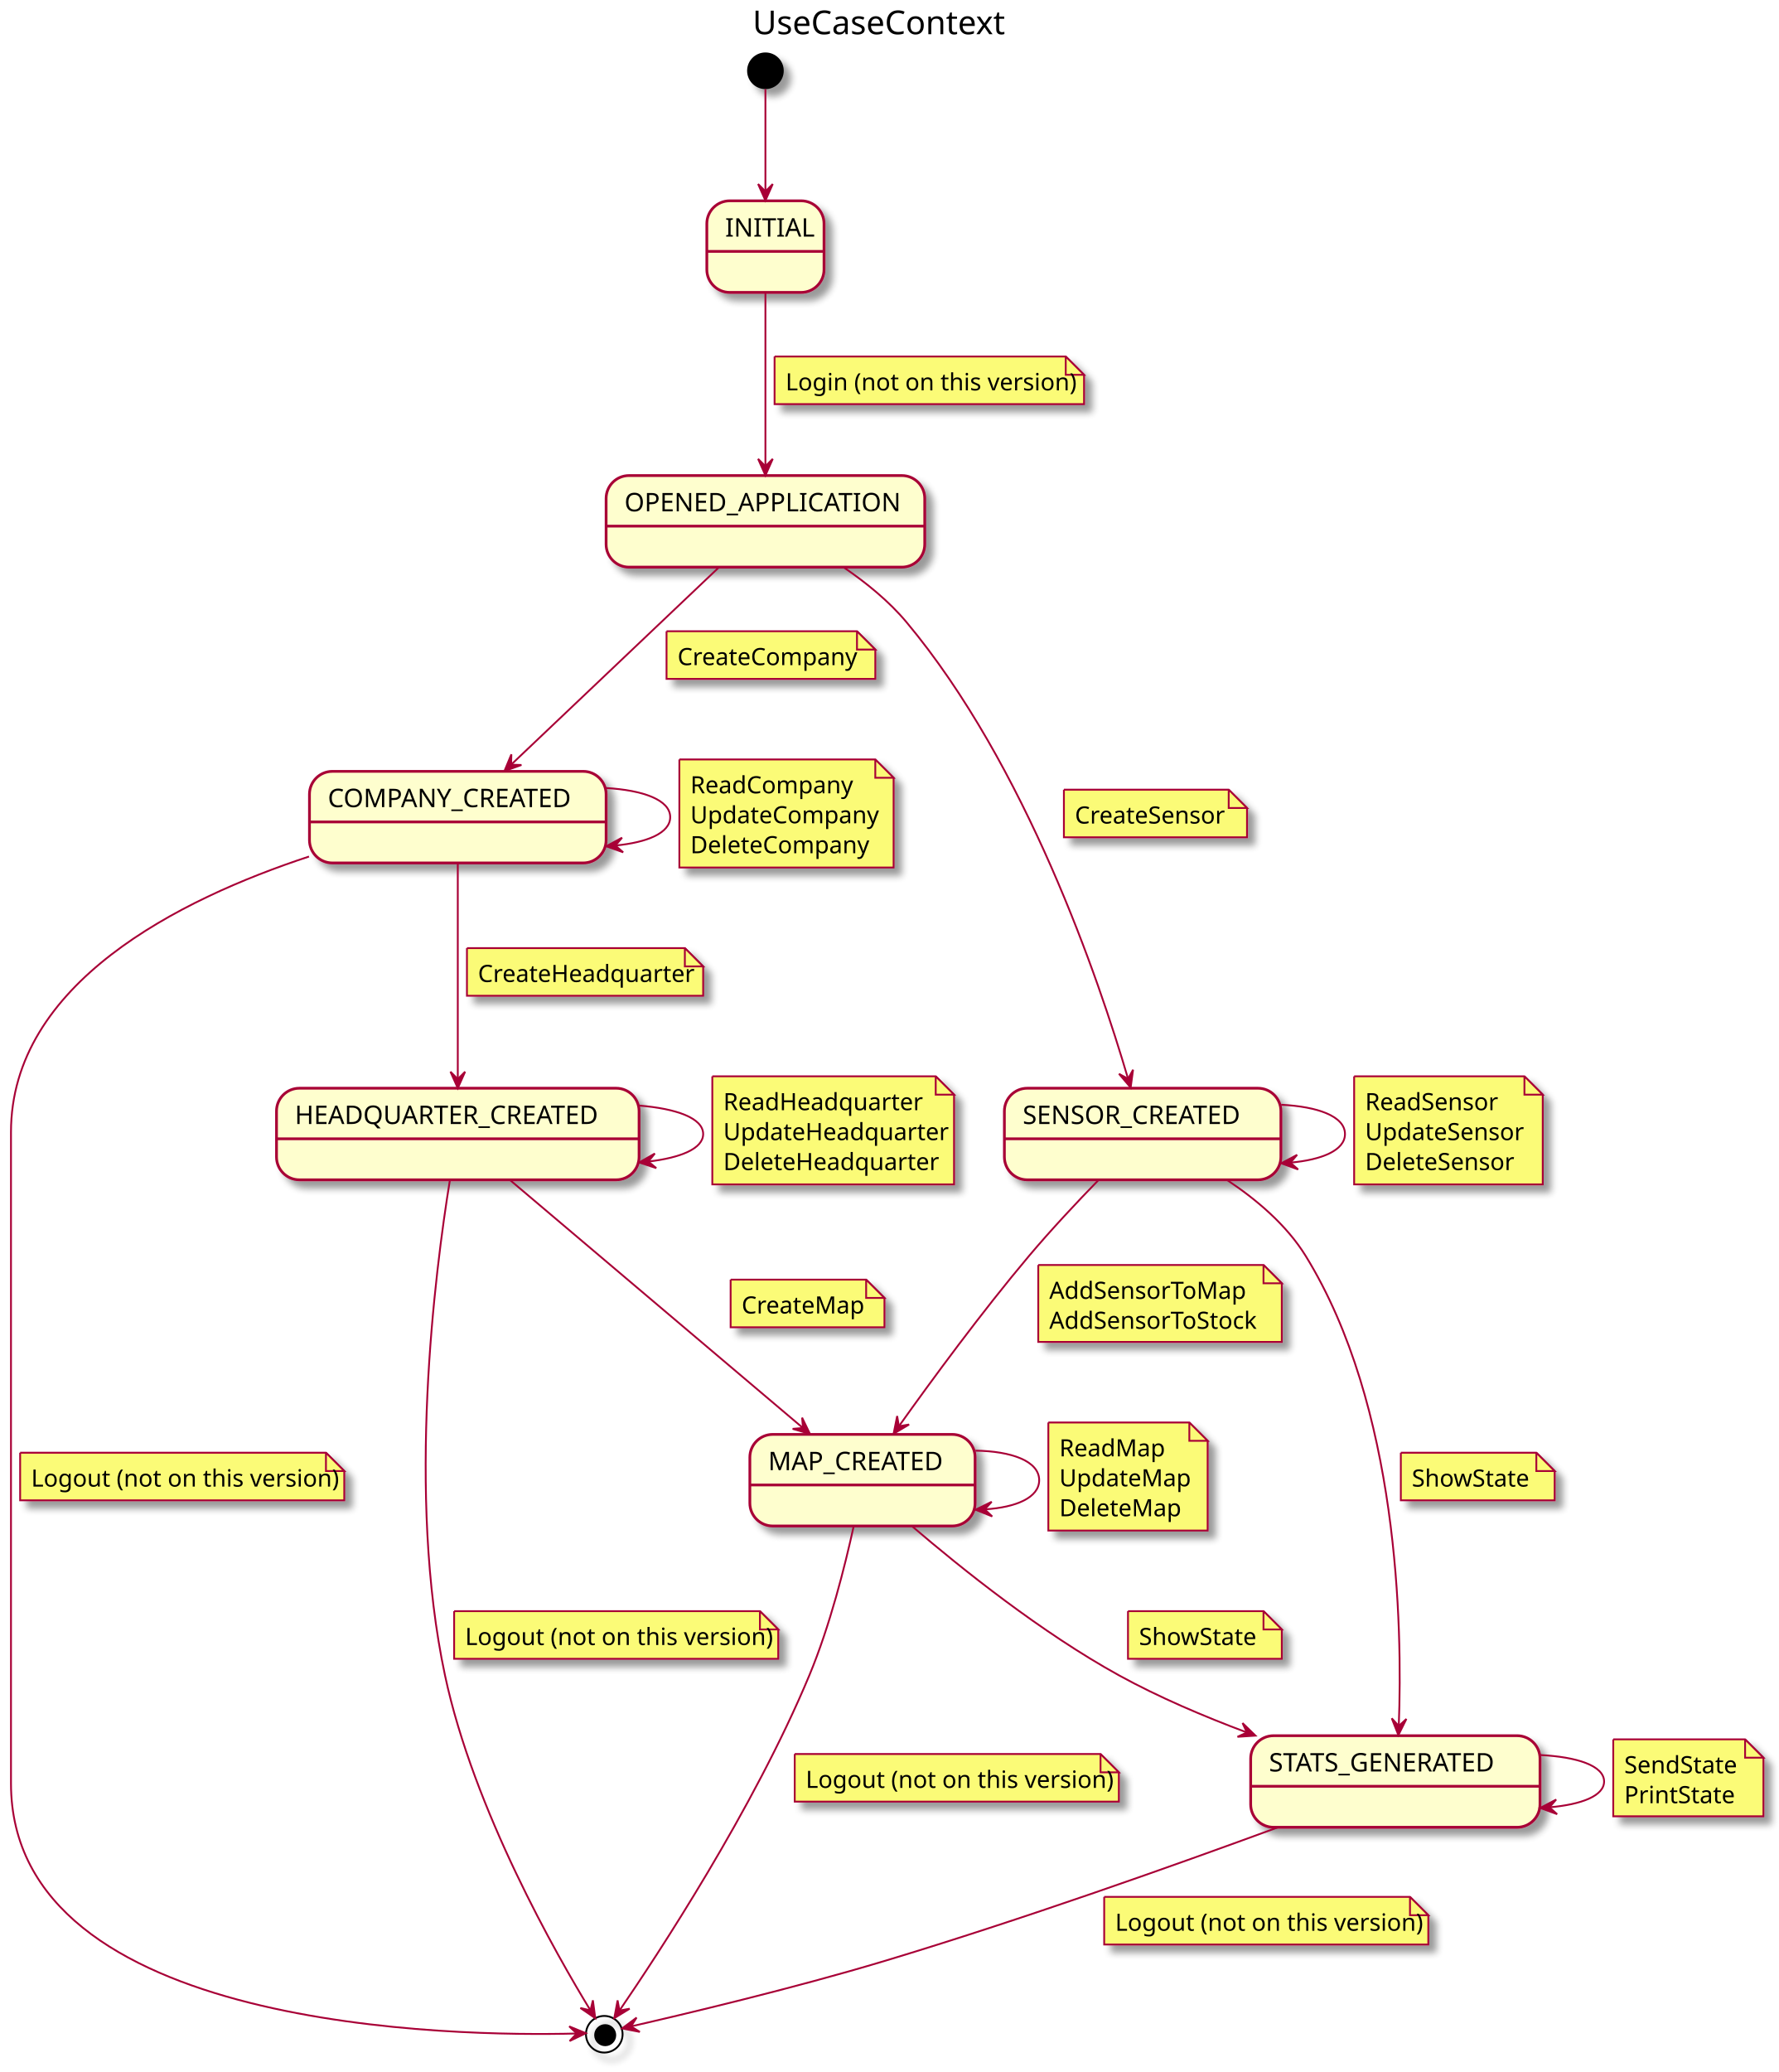
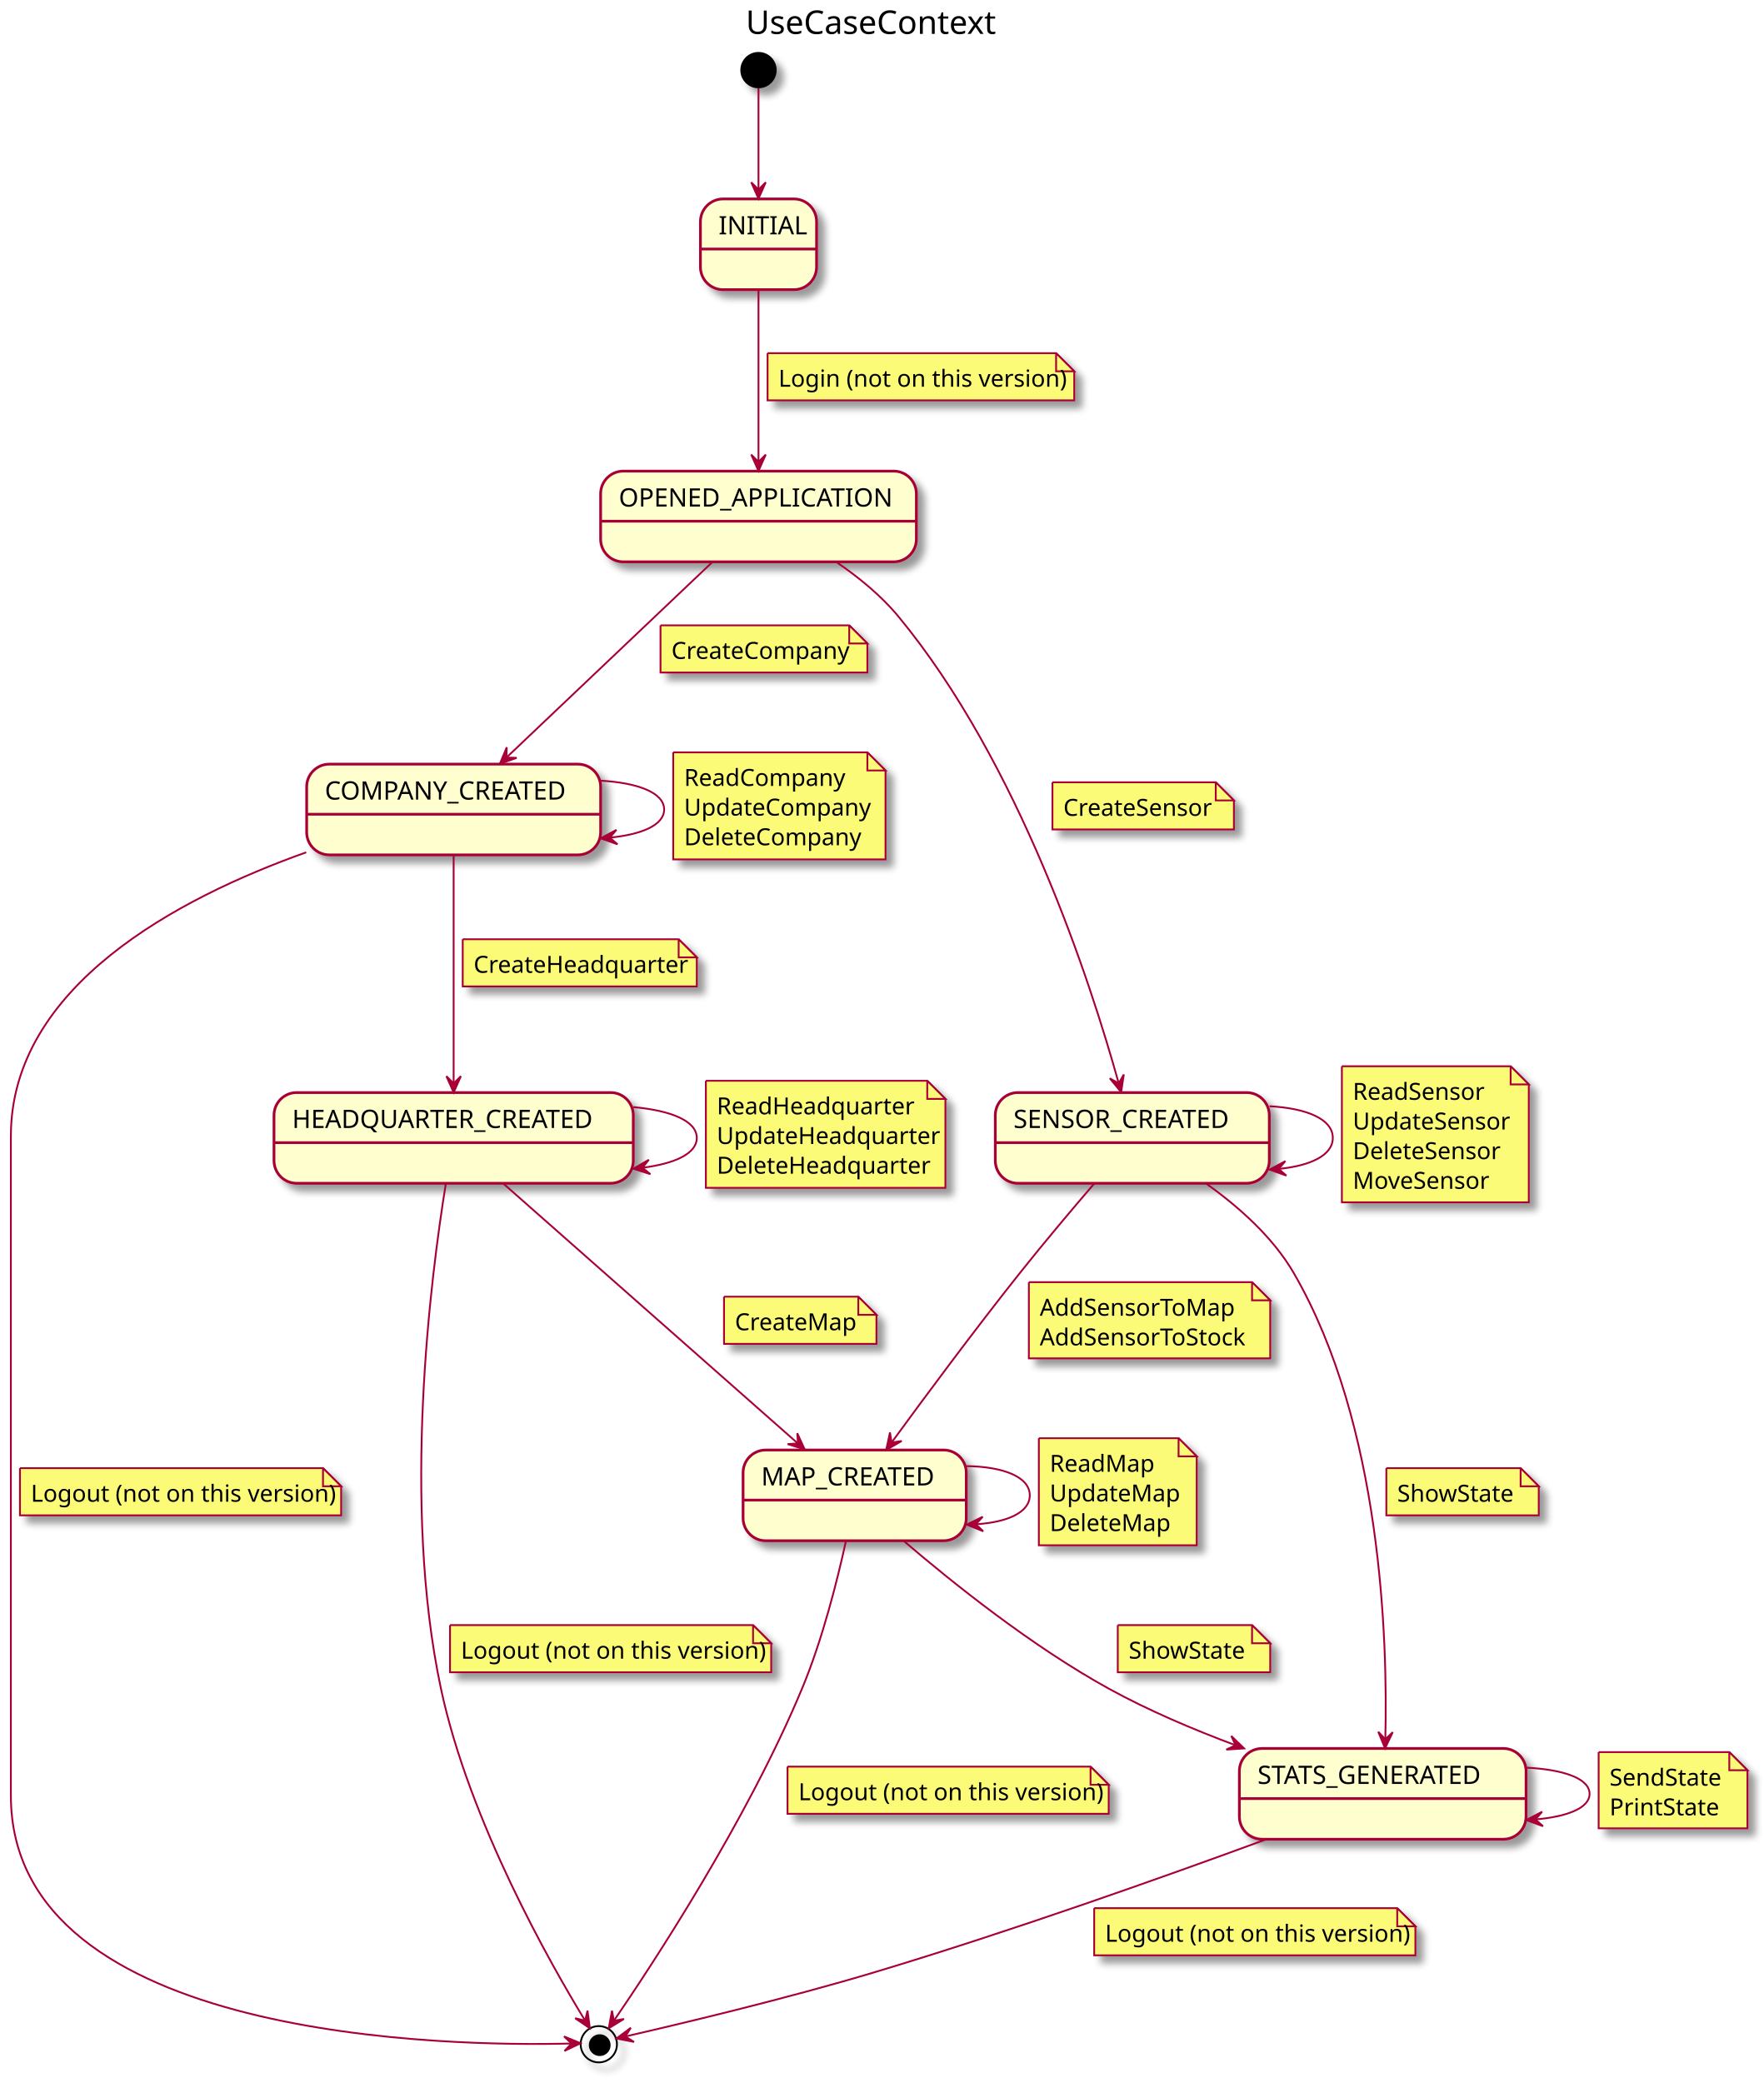
- <svg xmlns="http://www.w3.org/2000/svg" contentScriptType="application/ecmascript" contentStyleType="text/css" height="905.6px" preserveAspectRatio="none" style="width:777px;height:905px;background:#FFFFFF;" version="1.1" viewBox="0 0 777 905" width="777.6px" zoomAndPan="magnify">
+ <svg xmlns="http://www.w3.org/2000/svg" contentScriptType="application/ecmascript" contentStyleType="text/css" height="1148px" preserveAspectRatio="none" style="width:972px;height:1148px;background:#FFFFFF;" version="1.1" viewBox="0 0 972 1148" width="972px" zoomAndPan="magnify">
  <defs>
-     <filter height="300%" id="fda0sa9c5yzjx" width="300%" x="-1" y="-1">
-       <feGaussianBlur result="blurOut" stdDeviation="1.6" />
+     <filter height="300%" id="fau4fu1mz0yy3" width="300%" x="-1" y="-1">
+       <feGaussianBlur result="blurOut" stdDeviation="2.0" />
      <feColorMatrix in="blurOut" result="blurOut2" type="matrix" values="0 0 0 0 0 0 0 0 0 0 0 0 0 0 0 0 0 0 .4 0" />
-       <feOffset dx="3.2" dy="3.2" in="blurOut2" result="blurOut3" />
+       <feOffset dx="4.0" dy="4.0" in="blurOut2" result="blurOut3" />
      <feBlend in="SourceGraphic" in2="blurOut3" mode="normal" />
    </filter>
  </defs>
  <g>
-     <text fill="#000000" font-family="sans-serif" font-size="14.4" lengthAdjust="spacing" textLength="108" x="328.8" y="14.948">UseCaseContext</text>
+     <text fill="#000000" font-family="sans-serif" font-size="18" lengthAdjust="spacing" textLength="135" x="411" y="18.686">UseCaseContext</text>
    <g id="INITIAL">
-       <rect fill="#FEFECE" filter="url(#fda0sa9c5yzjx)" height="40" rx="10" ry="10" style="stroke:#A80036;stroke-width:1.2;" width="51.2" x="308.8" y="87.713" />
-       <line style="stroke:#A80036;stroke-width:1.2;" x1="308.8" x2="360" y1="109.8" y2="109.8" />
-       <text fill="#000000" font-family="sans-serif" font-size="11.2" lengthAdjust="spacing" textLength="35.2" x="316.8" y="103.339">INITIAL</text>
+       <rect fill="#FEFECE" filter="url(#fau4fu1mz0yy3)" height="50" rx="12.5" ry="12.5" style="stroke:#A80036;stroke-width:1.5;" width="64" x="386" y="109.641" />
+       <line style="stroke:#A80036;stroke-width:1.5;" x1="386" x2="450" y1="137.25" y2="137.25" />
+       <text fill="#000000" font-family="sans-serif" font-size="14" lengthAdjust="spacing" textLength="44" x="396" y="129.174">INITIAL</text>
    </g>
    <g id="OPENED_APPLICATION">
-       <rect fill="#FEFECE" filter="url(#fda0sa9c5yzjx)" height="40" rx="10" ry="10" style="stroke:#A80036;stroke-width:1.2;" width="139.2" x="264.8" y="207.713" />
-       <line style="stroke:#A80036;stroke-width:1.2;" x1="264.8" x2="404" y1="229.8" y2="229.8" />
-       <text fill="#000000" font-family="sans-serif" font-size="11.2" lengthAdjust="spacing" textLength="123.2" x="272.8" y="223.339">OPENED_APPLICATION</text>
+       <rect fill="#FEFECE" filter="url(#fau4fu1mz0yy3)" height="50" rx="12.5" ry="12.5" style="stroke:#A80036;stroke-width:1.5;" width="174" x="331" y="259.641" />
+       <line style="stroke:#A80036;stroke-width:1.5;" x1="331" x2="505" y1="287.25" y2="287.25" />
+       <text fill="#000000" font-family="sans-serif" font-size="14" lengthAdjust="spacing" textLength="154" x="341" y="279.174">OPENED_APPLICATION</text>
    </g>
    <g id="COMPANY_CREATED">
-       <rect fill="#FEFECE" filter="url(#fda0sa9c5yzjx)" height="40" rx="10" ry="10" style="stroke:#A80036;stroke-width:1.2;" width="129.6" x="135.2" y="336.913" />
-       <line style="stroke:#A80036;stroke-width:1.2;" x1="135.2" x2="264.8" y1="359" y2="359" />
-       <text fill="#000000" font-family="sans-serif" font-size="11.2" lengthAdjust="spacing" textLength="113.6" x="143.2" y="352.539">COMPANY_CREATED</text>
+       <rect fill="#FEFECE" filter="url(#fau4fu1mz0yy3)" height="50" rx="12.5" ry="12.5" style="stroke:#A80036;stroke-width:1.5;" width="162" x="169" y="421.141" />
+       <line style="stroke:#A80036;stroke-width:1.5;" x1="169" x2="331" y1="448.75" y2="448.75" />
+       <text fill="#000000" font-family="sans-serif" font-size="14" lengthAdjust="spacing" textLength="142" x="179" y="440.674">COMPANY_CREATED</text>
    </g>
    <g id="HEADQUARTER_CREATED">
-       <rect fill="#FEFECE" filter="url(#fda0sa9c5yzjx)" height="40" rx="10" ry="10" style="stroke:#A80036;stroke-width:1.2;" width="158.4" x="120.8" y="475.312" />
-       <line style="stroke:#A80036;stroke-width:1.2;" x1="120.8" x2="279.2" y1="497.4" y2="497.4" />
-       <text fill="#000000" font-family="sans-serif" font-size="11.2" lengthAdjust="spacing" textLength="142.4" x="128.8" y="490.939">HEADQUARTER_CREATED</text>
+       <rect fill="#FEFECE" filter="url(#fau4fu1mz0yy3)" height="50" rx="12.5" ry="12.5" style="stroke:#A80036;stroke-width:1.5;" width="198" x="151" y="602.141" />
+       <line style="stroke:#A80036;stroke-width:1.5;" x1="151" x2="349" y1="629.75" y2="629.75" />
+       <text fill="#000000" font-family="sans-serif" font-size="14" lengthAdjust="spacing" textLength="178" x="161" y="621.674">HEADQUARTER_CREATED</text>
    </g>
    <g id="MAP_CREATED">
-       <rect fill="#FEFECE" filter="url(#fda0sa9c5yzjx)" height="40" rx="10" ry="10" style="stroke:#A80036;stroke-width:1.2;" width="98.4" x="327.6" y="626.513" />
-       <line style="stroke:#A80036;stroke-width:1.2;" x1="327.6" x2="426" y1="648.6" y2="648.6" />
-       <text fill="#000000" font-family="sans-serif" font-size="11.2" lengthAdjust="spacing" textLength="82.4" x="335.6" y="642.139">MAP_CREATED</text>
+       <rect fill="#FEFECE" filter="url(#fau4fu1mz0yy3)" height="50" rx="12.5" ry="12.5" style="stroke:#A80036;stroke-width:1.5;" width="123" x="409.5" y="799.141" />
+       <line style="stroke:#A80036;stroke-width:1.5;" x1="409.5" x2="532.5" y1="826.75" y2="826.75" />
+       <text fill="#000000" font-family="sans-serif" font-size="14" lengthAdjust="spacing" textLength="103" x="419.5" y="818.674">MAP_CREATED</text>
    </g>
    <g id="SENSOR_CREATED">
-       <rect fill="#FEFECE" filter="url(#fda0sa9c5yzjx)" height="40" rx="10" ry="10" style="stroke:#A80036;stroke-width:1.2;" width="120.8" x="438.8" y="475.312" />
-       <line style="stroke:#A80036;stroke-width:1.2;" x1="438.8" x2="559.6" y1="497.4" y2="497.4" />
-       <text fill="#000000" font-family="sans-serif" font-size="11.2" lengthAdjust="spacing" textLength="104.8" x="446.8" y="490.939">SENSOR_CREATED</text>
+       <rect fill="#FEFECE" filter="url(#fau4fu1mz0yy3)" height="50" rx="12.5" ry="12.5" style="stroke:#A80036;stroke-width:1.5;" width="151" x="548.5" y="602.141" />
+       <line style="stroke:#A80036;stroke-width:1.5;" x1="548.5" x2="699.5" y1="629.75" y2="629.75" />
+       <text fill="#000000" font-family="sans-serif" font-size="14" lengthAdjust="spacing" textLength="131" x="558.5" y="621.674">SENSOR_CREATED</text>
    </g>
    <g id="STATS_GENERATED">
-       <rect fill="#FEFECE" filter="url(#fda0sa9c5yzjx)" height="40" rx="10" ry="10" style="stroke:#A80036;stroke-width:1.2;" width="126.4" x="546.4" y="758.112" />
-       <line style="stroke:#A80036;stroke-width:1.2;" x1="546.4" x2="672.8" y1="780.2" y2="780.2" />
-       <text fill="#000000" font-family="sans-serif" font-size="11.2" lengthAdjust="spacing" textLength="110.4" x="554.4" y="773.739">STATS_GENERATED</text>
+       <rect fill="#FEFECE" filter="url(#fau4fu1mz0yy3)" height="50" rx="12.5" ry="12.5" style="stroke:#A80036;stroke-width:1.5;" width="158" x="683" y="963.641" />
+       <line style="stroke:#A80036;stroke-width:1.5;" x1="683" x2="841" y1="991.25" y2="991.25" />
+       <text fill="#000000" font-family="sans-serif" font-size="14" lengthAdjust="spacing" textLength="138" x="693" y="983.174">STATS_GENERATED</text>
    </g>
-     <ellipse cx="334.4" cy="30.913" fill="#000000" filter="url(#fda0sa9c5yzjx)" rx="8" ry="8" style="stroke:none;stroke-width:0.8;" />
-     <ellipse cx="264" cy="888.513" filter="url(#fda0sa9c5yzjx)" rx="8" ry="8" style="stroke:#000000;stroke-width:0.8;fill:none;" />
-     <ellipse cx="264.4" cy="888.913" fill="#000000" rx="4.8" ry="4.8" style="stroke:none;stroke-width:0.8;" />
-     <path d="M334.4,38.92 C334.4,49.072 334.4,68.04 334.4,83.368 " fill="none" id="*start-to-INITIAL" style="stroke:#A80036;stroke-width:0.8;" />
-     <polygon fill="#A80036" points="334.4,87.585,337.6,80.385,334.4,83.585,331.2,80.385,334.4,87.585" style="stroke:#A80036;stroke-width:0.8;" />
-     <path d="M334.4,127.8 C334.4,148.529 334.4,181.472 334.4,203.625 " fill="none" id="INITIAL-to-OPENED_APPLICATION" style="stroke:#A80036;stroke-width:0.8;" />
-     <polygon fill="#A80036" points="334.4,207.632,337.6,200.433,334.4,203.632,331.2,200.433,334.4,207.632" style="stroke:#A80036;stroke-width:0.8;" />
-     <path d="M338.4,155.713 L338.4,176.512 L473.6,176.512 L473.6,163.713 L465.6,155.713 L338.4,155.713 " fill="#FBFB77" filter="url(#fda0sa9c5yzjx)" style="stroke:#A80036;stroke-width:0.8;" />
-     <path d="M465.6,155.713 L465.6,163.713 L473.6,163.713 L465.6,155.713 " fill="#FBFB77" style="stroke:#A80036;stroke-width:0.8;" />
-     <text fill="#000000" font-family="sans-serif" font-size="10.4" lengthAdjust="spacing" textLength="118.4" x="343.2" y="170.509">Login (not on this version)</text>
-     <path d="M313.984,247.888 C289.64,271.009 249.032,309.56 223.432,333.865 " fill="none" id="OPENED_APPLICATION-to-COMPANY_CREATED" style="stroke:#A80036;stroke-width:0.8;" />
-     <polygon fill="#A80036" points="220.384,336.76,227.81,334.126,223.286,334.007,223.405,329.483,220.384,336.76" style="stroke:#A80036;stroke-width:0.8;" />
-     <path d="M291.2,275.712 L291.2,296.512 L382.4,296.512 L382.4,283.712 L374.4,275.712 L291.2,275.712 " fill="#FBFB77" filter="url(#fda0sa9c5yzjx)" style="stroke:#A80036;stroke-width:0.8;" />
-     <path d="M374.4,275.712 L374.4,283.712 L382.4,283.712 L374.4,275.712 " fill="#FBFB77" style="stroke:#A80036;stroke-width:0.8;" />
-     <text fill="#000000" font-family="sans-serif" font-size="10.4" lengthAdjust="spacing" textLength="74.4" x="296" y="290.509">CreateCompany</text>
-     <path d="M264.832,344.2 C280.856,345.12 292.8,349.353 292.8,356.913 C292.8,363.825 282.816,367.952 268.864,369.312 " fill="none" id="COMPANY_CREATED-to-COMPANY_CREATED" style="stroke:#A80036;stroke-width:0.8;" />
-     <polygon fill="#A80036" points="264.832,369.625,272.257,372.26,268.82,369.316,271.764,365.879,264.832,369.625" style="stroke:#A80036;stroke-width:0.8;" />
-     <path d="M296.8,331.712 L296.8,378.913 L390.4,378.913 L390.4,339.712 L382.4,331.712 L296.8,331.712 " fill="#FBFB77" filter="url(#fda0sa9c5yzjx)" style="stroke:#A80036;stroke-width:0.8;" />
-     <path d="M382.4,331.712 L382.4,339.712 L390.4,339.712 L382.4,331.712 " fill="#FBFB77" style="stroke:#A80036;stroke-width:0.8;" />
-     <text fill="#000000" font-family="sans-serif" font-size="10.4" lengthAdjust="spacing" textLength="68" x="301.6" y="346.509">ReadCompany</text>
-     <text fill="#000000" font-family="sans-serif" font-size="10.4" lengthAdjust="spacing" textLength="76.8" x="301.6" y="359.59">UpdateCompany</text>
-     <text fill="#000000" font-family="sans-serif" font-size="10.4" lengthAdjust="spacing" textLength="73.6" x="301.6" y="372.671">DeleteCompany</text>
-     <path d="M200,377.024 C200,401.769 200,444.64 200,471.185 " fill="none" id="COMPANY_CREATED-to-HEADQUARTER_CREATED" style="stroke:#A80036;stroke-width:0.8;" />
-     <polygon fill="#A80036" points="200,475.305,203.2,468.104,200,471.305,196.8,468.104,200,475.305" style="stroke:#A80036;stroke-width:0.8;" />
-     <path d="M204,414.113 L204,434.913 L307.2,434.913 L307.2,422.113 L299.2,414.113 L204,414.113 " fill="#FBFB77" filter="url(#fda0sa9c5yzjx)" style="stroke:#A80036;stroke-width:0.8;" />
-     <path d="M299.2,414.113 L299.2,422.113 L307.2,422.113 L299.2,414.113 " fill="#FBFB77" style="stroke:#A80036;stroke-width:0.8;" />
-     <text fill="#000000" font-family="sans-serif" font-size="10.4" lengthAdjust="spacing" textLength="86.4" x="208.8" y="428.909">CreateHeadquarter</text>
-     <path d="M279.24,482.889 C295.52,484.216 307.2,488.361 307.2,495.312 C307.2,501.673 297.44,505.673 283.328,507.337 " fill="none" id="HEADQUARTER_CREATED-to-HEADQUARTER_CREATED" style="stroke:#A80036;stroke-width:0.8;" />
-     <polygon fill="#A80036" points="279.24,507.736,286.724,510.2,283.22,507.336,286.084,503.832,279.24,507.736" style="stroke:#A80036;stroke-width:0.8;" />
-     <path d="M311.2,470.113 L311.2,517.312 L416.8,517.312 L416.8,478.113 L408.8,470.113 L311.2,470.113 " fill="#FBFB77" filter="url(#fda0sa9c5yzjx)" style="stroke:#A80036;stroke-width:0.8;" />
-     <path d="M408.8,470.113 L408.8,478.113 L416.8,478.113 L408.8,470.113 " fill="#FBFB77" style="stroke:#A80036;stroke-width:0.8;" />
-     <text fill="#000000" font-family="sans-serif" font-size="10.4" lengthAdjust="spacing" textLength="80" x="316" y="484.909">ReadHeadquarter</text>
-     <text fill="#000000" font-family="sans-serif" font-size="10.4" lengthAdjust="spacing" textLength="88.8" x="316" y="497.99">UpdateHeadquarter</text>
-     <text fill="#000000" font-family="sans-serif" font-size="10.4" lengthAdjust="spacing" textLength="85.6" x="316" y="511.071">DeleteHeadquarter</text>
-     <path d="M222.752,515.361 C255.616,543.168 316.208,594.441 350.8,623.712 " fill="none" id="HEADQUARTER_CREATED-to-MAP_CREATED" style="stroke:#A80036;stroke-width:0.8;" />
-     <polygon fill="#A80036" points="353.856,626.297,350.428,619.202,350.803,623.712,346.293,624.087,353.856,626.297" style="stroke:#A80036;stroke-width:0.8;" />
-     <path d="M319.2,558.913 L319.2,579.712 L386.4,579.712 L386.4,566.913 L378.4,558.913 L319.2,558.913 " fill="#FBFB77" filter="url(#fda0sa9c5yzjx)" style="stroke:#A80036;stroke-width:0.8;" />
-     <path d="M378.4,558.913 L378.4,566.913 L386.4,566.913 L378.4,558.913 " fill="#FBFB77" style="stroke:#A80036;stroke-width:0.8;" />
-     <text fill="#000000" font-family="sans-serif" font-size="10.4" lengthAdjust="spacing" textLength="50.4" x="324" y="573.709">CreateMap</text>
-     <path d="M426.176,633.616 C441.728,633.817 454,638.112 454,646.513 C454,654.12 443.92,658.369 430.456,659.24 " fill="none" id="MAP_CREATED-to-MAP_CREATED" style="stroke:#A80036;stroke-width:0.8;" />
-     <polygon fill="#A80036" points="426.176,659.409,433.49,662.338,430.173,659.26,433.252,655.943,426.176,659.409" style="stroke:#A80036;stroke-width:0.8;" />
-     <path d="M458,621.312 L458,668.513 L527.6,668.513 L527.6,629.312 L519.6,621.312 L458,621.312 " fill="#FBFB77" filter="url(#fda0sa9c5yzjx)" style="stroke:#A80036;stroke-width:0.8;" />
-     <path d="M519.6,621.312 L519.6,629.312 L527.6,629.312 L519.6,621.312 " fill="#FBFB77" style="stroke:#A80036;stroke-width:0.8;" />
-     <text fill="#000000" font-family="sans-serif" font-size="10.4" lengthAdjust="spacing" textLength="44" x="462.8" y="636.109">ReadMap</text>
-     <text fill="#000000" font-family="sans-serif" font-size="10.4" lengthAdjust="spacing" textLength="52.8" x="462.8" y="649.19">UpdateMap</text>
-     <text fill="#000000" font-family="sans-serif" font-size="10.4" lengthAdjust="spacing" textLength="49.6" x="462.8" y="662.271">DeleteMap</text>
-     <path d="M398.456,666.616 C420.12,685.177 455,713.096 488.8,731.712 C506.216,741.304 526.064,749.721 544.568,756.633 " fill="none" id="MAP_CREATED-to-STATS_GENERATED" style="stroke:#A80036;stroke-width:0.8;" />
-     <polygon fill="#A80036" points="548.496,758.081,542.843,752.592,544.742,756.7,540.634,758.599,548.496,758.081" style="stroke:#A80036;stroke-width:0.8;" />
-     <path d="M492.8,703.712 L492.8,724.513 L560,724.513 L560,711.712 L552,703.712 L492.8,703.712 " fill="#FBFB77" filter="url(#fda0sa9c5yzjx)" style="stroke:#A80036;stroke-width:0.8;" />
-     <path d="M552,703.712 L552,711.712 L560,711.712 L552,703.712 " fill="#FBFB77" style="stroke:#A80036;stroke-width:0.8;" />
-     <text fill="#000000" font-family="sans-serif" font-size="10.4" lengthAdjust="spacing" textLength="50.4" x="497.6" y="718.509">ShowState</text>
-     <path d="M368.68,247.857 C378.384,254.496 388.376,262.592 396,271.712 C448.32,334.281 480.08,427.776 492.784,471.017 " fill="none" id="OPENED_APPLICATION-to-SENSOR_CREATED" style="stroke:#A80036;stroke-width:0.8;" />
-     <polygon fill="#A80036" points="493.96,475.041,495.016,467.233,492.84,471.2,488.872,469.024,493.96,475.041" style="stroke:#A80036;stroke-width:0.8;" />
-     <path d="M464.8,344.913 L464.8,365.712 L544.8,365.712 L544.8,352.913 L536.8,344.913 L464.8,344.913 " fill="#FBFB77" filter="url(#fda0sa9c5yzjx)" style="stroke:#A80036;stroke-width:0.8;" />
-     <path d="M536.8,344.913 L536.8,352.913 L544.8,352.913 L536.8,344.913 " fill="#FBFB77" style="stroke:#A80036;stroke-width:0.8;" />
-     <text fill="#000000" font-family="sans-serif" font-size="10.4" lengthAdjust="spacing" textLength="63.2" x="469.6" y="359.709">CreateSensor</text>
-     <path d="M559.728,482.536 C575.6,483.296 587.6,487.553 587.6,495.312 C587.6,502.409 577.576,506.577 563.728,507.817 " fill="none" id="SENSOR_CREATED-to-SENSOR_CREATED" style="stroke:#A80036;stroke-width:0.8;" />
-     <polygon fill="#A80036" points="559.728,508.089,567.13,510.788,563.719,507.815,566.692,504.403,559.728,508.089" style="stroke:#A80036;stroke-width:0.8;" />
-     <path d="M591.6,470.113 L591.6,517.312 L674,517.312 L674,478.113 L666,470.113 L591.6,470.113 " fill="#FBFB77" filter="url(#fda0sa9c5yzjx)" style="stroke:#A80036;stroke-width:0.8;" />
-     <path d="M666,470.113 L666,478.113 L674,478.113 L666,470.113 " fill="#FBFB77" style="stroke:#A80036;stroke-width:0.8;" />
-     <text fill="#000000" font-family="sans-serif" font-size="10.4" lengthAdjust="spacing" textLength="56.8" x="596.4" y="484.909">ReadSensor</text>
-     <text fill="#000000" font-family="sans-serif" font-size="10.4" lengthAdjust="spacing" textLength="65.6" x="596.4" y="497.99">UpdateSensor</text>
-     <text fill="#000000" font-family="sans-serif" font-size="10.4" lengthAdjust="spacing" textLength="62.4" x="596.4" y="511.071">DeleteSensor</text>
-     <path d="M135,374.113 C78.216,392.808 4.8,429.545 4.8,494.512 C4.8,494.512 4.8,494.512 4.8,778.913 C4.8,887.4 200.232,889.513 251.704,888.192 " fill="none" id="COMPANY_CREATED-to-*end" style="stroke:#A80036;stroke-width:0.8;" />
-     <polygon fill="#A80036" points="255.96,888.064,248.672,885.071,251.962,888.179,248.854,891.469,255.96,888.064" style="stroke:#A80036;stroke-width:0.8;" />
-     <path d="M8.8,634.513 L8.8,655.312 L150.4,655.312 L150.4,642.513 L142.4,634.513 L8.8,634.513 " fill="#FBFB77" filter="url(#fda0sa9c5yzjx)" style="stroke:#A80036;stroke-width:0.8;" />
-     <path d="M142.4,634.513 L142.4,642.513 L150.4,642.513 L142.4,634.513 " fill="#FBFB77" style="stroke:#A80036;stroke-width:0.8;" />
-     <text fill="#000000" font-family="sans-serif" font-size="10.4" lengthAdjust="spacing" textLength="124.8" x="13.6" y="649.309">Logout (not on this version)</text>
-     <path d="M196.568,515.328 C189.976,555.856 177.608,652.88 194.4,731.712 C206.944,790.633 243.408,854.273 257.928,878.04 " fill="none" id="HEADQUARTER_CREATED-to-*end" style="stroke:#A80036;stroke-width:0.8;" />
-     <polygon fill="#A80036" points="260.064,881.505,259.023,873.694,257.971,878.096,253.569,877.044,260.064,881.505" style="stroke:#A80036;stroke-width:0.8;" />
-     <path d="M198.4,703.712 L198.4,724.513 L340,724.513 L340,711.712 L332,703.712 L198.4,703.712 " fill="#FBFB77" filter="url(#fda0sa9c5yzjx)" style="stroke:#A80036;stroke-width:0.8;" />
-     <path d="M332,703.712 L332,711.712 L340,711.712 L332,703.712 " fill="#FBFB77" style="stroke:#A80036;stroke-width:0.8;" />
-     <text fill="#000000" font-family="sans-serif" font-size="10.4" lengthAdjust="spacing" textLength="124.8" x="203.2" y="718.509">Logout (not on this version)</text>
-     <path d="M372.976,666.544 C369.168,683.952 362.6,710.112 353.6,731.712 C329.2,790.273 287.104,854.12 270.76,877.992 " fill="none" id="MAP_CREATED-to-*end" style="stroke:#A80036;stroke-width:0.8;" />
-     <polygon fill="#A80036" points="268.368,881.472,275.087,877.357,270.637,878.178,269.816,873.728,268.368,881.472" style="stroke:#A80036;stroke-width:0.8;" />
-     <path d="M347.2,766.112 L347.2,786.913 L488.8,786.913 L488.8,774.112 L480.8,766.112 L347.2,766.112 " fill="#FBFB77" filter="url(#fda0sa9c5yzjx)" style="stroke:#A80036;stroke-width:0.8;" />
-     <path d="M480.8,766.112 L480.8,774.112 L488.8,774.112 L480.8,766.112 " fill="#FBFB77" style="stroke:#A80036;stroke-width:0.8;" />
-     <text fill="#000000" font-family="sans-serif" font-size="10.4" lengthAdjust="spacing" textLength="124.8" x="352" y="780.909">Logout (not on this version)</text>
-     <path d="M536.2,515.472 C548.952,523.952 562.096,535.064 570.4,548.513 C611,614.297 612.768,709.944 611.104,753.777 " fill="none" id="SENSOR_CREATED-to-STATS_GENERATED" style="stroke:#A80036;stroke-width:0.8;" />
-     <polygon fill="#A80036" points="610.928,757.856,614.433,750.8,611.099,753.86,608.039,750.526,610.928,757.856" style="stroke:#A80036;stroke-width:0.8;" />
-     <path d="M612,634.513 L612,655.312 L679.2,655.312 L679.2,642.513 L671.2,634.513 L612,634.513 " fill="#FBFB77" filter="url(#fda0sa9c5yzjx)" style="stroke:#A80036;stroke-width:0.8;" />
-     <path d="M671.2,634.513 L671.2,642.513 L679.2,642.513 L671.2,634.513 " fill="#FBFB77" style="stroke:#A80036;stroke-width:0.8;" />
-     <text fill="#000000" font-family="sans-serif" font-size="10.4" lengthAdjust="spacing" textLength="50.4" x="616.8" y="649.309">ShowState</text>
-     <path d="M479.808,515.52 C470.408,525.192 459.128,537.208 449.6,548.513 C428.92,573.048 407.096,602.76 392.8,622.832 " fill="none" id="SENSOR_CREATED-to-MAP_CREATED" style="stroke:#A80036;stroke-width:0.8;" />
-     <polygon fill="#A80036" points="390.4,626.216,397.174,622.193,392.713,622.953,391.953,618.492,390.4,626.216" style="stroke:#A80036;stroke-width:0.8;" />
-     <path d="M453.6,552.513 L453.6,586.112 L560,586.112 L560,560.513 L552,552.513 L453.6,552.513 " fill="#FBFB77" filter="url(#fda0sa9c5yzjx)" style="stroke:#A80036;stroke-width:0.8;" />
-     <path d="M552,552.513 L552,560.513 L560,560.513 L552,552.513 " fill="#FBFB77" style="stroke:#A80036;stroke-width:0.8;" />
-     <text fill="#000000" font-family="sans-serif" font-size="10.4" lengthAdjust="spacing" textLength="82.4" x="458.4" y="567.309">AddSensorToMap</text>
-     <text fill="#000000" font-family="sans-serif" font-size="10.4" lengthAdjust="spacing" textLength="89.6" x="458.4" y="580.39">AddSensorToStock</text>
-     <path d="M672.896,766.561 C688.848,767.345 700.8,771.192 700.8,778.112 C700.8,784.433 690.816,788.192 676.912,789.393 " fill="none" id="STATS_GENERATED-to-STATS_GENERATED" style="stroke:#A80036;stroke-width:0.8;" />
-     <polygon fill="#A80036" points="672.896,789.664,680.291,792.384,676.887,789.402,679.87,785.998,672.896,789.664" style="stroke:#A80036;stroke-width:0.8;" />
-     <path d="M704.8,759.712 L704.8,793.312 L770.4,793.312 L770.4,767.712 L762.4,759.712 L704.8,759.712 " fill="#FBFB77" filter="url(#fda0sa9c5yzjx)" style="stroke:#A80036;stroke-width:0.8;" />
-     <path d="M762.4,759.712 L762.4,767.712 L770.4,767.712 L762.4,759.712 " fill="#FBFB77" style="stroke:#A80036;stroke-width:0.8;" />
-     <text fill="#000000" font-family="sans-serif" font-size="10.4" lengthAdjust="spacing" textLength="48.8" x="709.6" y="774.509">SendState</text>
-     <text fill="#000000" font-family="sans-serif" font-size="10.4" lengthAdjust="spacing" textLength="46.4" x="709.6" y="787.59">PrintState</text>
-     <path d="M558.368,798.12 C513.384,814.649 446.016,838.585 386.4,856.513 C346.24,868.592 297.768,880.033 275.824,885.048 " fill="none" id="STATS_GENERATED-to-*end" style="stroke:#A80036;stroke-width:0.8;" />
-     <polygon fill="#A80036" points="271.8,885.968,279.531,887.487,275.7,885.079,278.108,881.248,271.8,885.968" style="stroke:#A80036;stroke-width:0.8;" />
-     <path d="M482.4,828.513 L482.4,849.312 L624,849.312 L624,836.513 L616,828.513 L482.4,828.513 " fill="#FBFB77" filter="url(#fda0sa9c5yzjx)" style="stroke:#A80036;stroke-width:0.8;" />
-     <path d="M616,828.513 L616,836.513 L624,836.513 L616,828.513 " fill="#FBFB77" style="stroke:#A80036;stroke-width:0.8;" />
-     <text fill="#000000" font-family="sans-serif" font-size="10.4" lengthAdjust="spacing" textLength="124.8" x="487.2" y="843.309">Logout (not on this version)</text>
+     <ellipse cx="418" cy="38.641" fill="#000000" filter="url(#fau4fu1mz0yy3)" rx="10" ry="10" style="stroke:none;stroke-width:1.0;" />
+     <ellipse cx="330" cy="1126.641" fill="none" filter="url(#fau4fu1mz0yy3)" rx="10" ry="10" style="stroke:#000000;stroke-width:1.0;" />
+     <ellipse cx="330.5" cy="1127.141" fill="#000000" rx="6" ry="6" style="stroke:none;stroke-width:1.0;" />
+     <path d="M418,48.651 C418,61.341 418,85.051 418,104.211 " fill="none" id="*start-to-INITIAL" style="stroke:#A80036;stroke-width:1.0;" />
+     <polygon fill="#A80036" points="418,109.481,422,100.481,418,104.481,414,100.481,418,109.481" style="stroke:#A80036;stroke-width:1.0;" />
+     <path d="M418,159.751 C418,185.661 418,226.841 418,254.531 " fill="none" id="INITIAL-to-OPENED_APPLICATION" style="stroke:#A80036;stroke-width:1.0;" />
+     <polygon fill="#A80036" points="418,259.541,422,250.541,418,254.541,414,250.541,418,259.541" style="stroke:#A80036;stroke-width:1.0;" />
+     <path d="M423,194.641 L423,220.641 L592,220.641 L592,204.641 L582,194.641 L423,194.641 " fill="#FBFB77" filter="url(#fau4fu1mz0yy3)" style="stroke:#A80036;stroke-width:1.0;" />
+     <path d="M582,194.641 L582,204.641 L592,204.641 L582,194.641 " fill="#FBFB77" style="stroke:#A80036;stroke-width:1.0;" />
+     <text fill="#000000" font-family="sans-serif" font-size="13" lengthAdjust="spacing" textLength="148" x="429" y="213.136">Login (not on this version)</text>
+     <path d="M392.48,309.861 C362.05,338.761 311.29,386.951 279.29,417.331 " fill="none" id="OPENED_APPLICATION-to-COMPANY_CREATED" style="stroke:#A80036;stroke-width:1.0;" />
+     <polygon fill="#A80036" points="275.48,420.951,284.762,417.658,279.107,417.509,279.256,411.854,275.48,420.951" style="stroke:#A80036;stroke-width:1.0;" />
+     <path d="M364,344.641 L364,370.641 L478,370.641 L478,354.641 L468,344.641 L364,344.641 " fill="#FBFB77" filter="url(#fau4fu1mz0yy3)" style="stroke:#A80036;stroke-width:1.0;" />
+     <path d="M468,344.641 L468,354.641 L478,354.641 L468,344.641 " fill="#FBFB77" style="stroke:#A80036;stroke-width:1.0;" />
+     <text fill="#000000" font-family="sans-serif" font-size="13" lengthAdjust="spacing" textLength="93" x="370" y="363.136">CreateCompany</text>
+     <path d="M331.04,430.251 C351.07,431.401 366,436.691 366,446.141 C366,454.781 353.52,459.941 336.08,461.641 " fill="none" id="COMPANY_CREATED-to-COMPANY_CREATED" style="stroke:#A80036;stroke-width:1.0;" />
+     <polygon fill="#A80036" points="331.04,462.031,340.322,465.325,336.025,461.645,339.705,457.348,331.04,462.031" style="stroke:#A80036;stroke-width:1.0;" />
+     <path d="M371,414.641 L371,473.641 L488,473.641 L488,424.641 L478,414.641 L371,414.641 " fill="#FBFB77" filter="url(#fau4fu1mz0yy3)" style="stroke:#A80036;stroke-width:1.0;" />
+     <path d="M478,414.641 L478,424.641 L488,424.641 L478,414.641 " fill="#FBFB77" style="stroke:#A80036;stroke-width:1.0;" />
+     <text fill="#000000" font-family="sans-serif" font-size="13" lengthAdjust="spacing" textLength="85" x="377" y="433.136">ReadCompany</text>
+     <text fill="#000000" font-family="sans-serif" font-size="13" lengthAdjust="spacing" textLength="96" x="377" y="449.487">UpdateCompany</text>
+     <text fill="#000000" font-family="sans-serif" font-size="13" lengthAdjust="spacing" textLength="92" x="377" y="465.839">DeleteCompany</text>
+     <path d="M250,471.281 C250,503.801 250,561.631 250,596.681 " fill="none" id="COMPANY_CREATED-to-HEADQUARTER_CREATED" style="stroke:#A80036;stroke-width:1.0;" />
+     <polygon fill="#A80036" points="250,602.101,254,593.101,250,597.101,246,593.101,250,602.101" style="stroke:#A80036;stroke-width:1.0;" />
+     <path d="M255,517.641 L255,543.641 L384,543.641 L384,527.641 L374,517.641 L255,517.641 " fill="#FBFB77" filter="url(#fau4fu1mz0yy3)" style="stroke:#A80036;stroke-width:1.0;" />
+     <path d="M374,517.641 L374,527.641 L384,527.641 L374,517.641 " fill="#FBFB77" style="stroke:#A80036;stroke-width:1.0;" />
+     <text fill="#000000" font-family="sans-serif" font-size="13" lengthAdjust="spacing" textLength="108" x="261" y="536.136">CreateHeadquarter</text>
+     <path d="M349.05,610.161 C369.4,611.981 384,617.641 384,627.141 C384,635.821 371.8,641.301 354.16,643.571 " fill="none" id="HEADQUARTER_CREATED-to-HEADQUARTER_CREATED" style="stroke:#A80036;stroke-width:1.0;" />
+     <polygon fill="#A80036" points="349.05,644.121,358.431,647.12,354.021,643.578,357.563,639.167,349.05,644.121" style="stroke:#A80036;stroke-width:1.0;" />
+     <path d="M389,595.641 L389,654.641 L521,654.641 L521,605.641 L511,595.641 L389,595.641 " fill="#FBFB77" filter="url(#fau4fu1mz0yy3)" style="stroke:#A80036;stroke-width:1.0;" />
+     <path d="M511,595.641 L511,605.641 L521,605.641 L511,595.641 " fill="#FBFB77" style="stroke:#A80036;stroke-width:1.0;" />
+     <text fill="#000000" font-family="sans-serif" font-size="13" lengthAdjust="spacing" textLength="100" x="395" y="614.136">ReadHeadquarter</text>
+     <text fill="#000000" font-family="sans-serif" font-size="13" lengthAdjust="spacing" textLength="111" x="395" y="630.487">UpdateHeadquarter</text>
+     <text fill="#000000" font-family="sans-serif" font-size="13" lengthAdjust="spacing" textLength="107" x="395" y="646.839">DeleteHeadquarter</text>
+     <path d="M277.54,652.441 C318.76,688.811 396.28,757.211 439.63,795.461 " fill="none" id="HEADQUARTER_CREATED-to-MAP_CREATED" style="stroke:#A80036;stroke-width:1.0;" />
+     <polygon fill="#A80036" points="443.46,798.841,439.374,789.88,439.717,795.526,434.07,795.869,443.46,798.841" style="stroke:#A80036;stroke-width:1.0;" />
+     <path d="M399,714.641 L399,740.641 L483,740.641 L483,724.641 L473,714.641 L399,714.641 " fill="#FBFB77" filter="url(#fau4fu1mz0yy3)" style="stroke:#A80036;stroke-width:1.0;" />
+     <path d="M473,714.641 L473,724.641 L483,724.641 L473,714.641 " fill="#FBFB77" style="stroke:#A80036;stroke-width:1.0;" />
+     <text fill="#000000" font-family="sans-serif" font-size="13" lengthAdjust="spacing" textLength="63" x="405" y="733.136">CreateMap</text>
+     <path d="M532.72,808.021 C552.16,808.271 567.5,813.641 567.5,824.141 C567.5,833.651 554.9,838.961 538.07,840.051 " fill="none" id="MAP_CREATED-to-MAP_CREATED" style="stroke:#A80036;stroke-width:1.0;" />
+     <polygon fill="#A80036" points="532.72,840.261,541.863,843.923,537.716,840.074,541.565,835.928,532.72,840.261" style="stroke:#A80036;stroke-width:1.0;" />
+     <path d="M572.5,792.641 L572.5,851.641 L659.5,851.641 L659.5,802.641 L649.5,792.641 L572.5,792.641 " fill="#FBFB77" filter="url(#fau4fu1mz0yy3)" style="stroke:#A80036;stroke-width:1.0;" />
+     <path d="M649.5,792.641 L649.5,802.641 L659.5,802.641 L649.5,792.641 " fill="#FBFB77" style="stroke:#A80036;stroke-width:1.0;" />
+     <text fill="#000000" font-family="sans-serif" font-size="13" lengthAdjust="spacing" textLength="55" x="578.5" y="811.136">ReadMap</text>
+     <text fill="#000000" font-family="sans-serif" font-size="13" lengthAdjust="spacing" textLength="66" x="578.5" y="827.487">UpdateMap</text>
+     <text fill="#000000" font-family="sans-serif" font-size="13" lengthAdjust="spacing" textLength="62" x="578.5" y="843.839">DeleteMap</text>
+     <path d="M498.07,849.271 C525.15,872.471 568.75,907.371 611,930.641 C632.77,942.631 657.58,953.151 680.71,961.791 " fill="none" id="MAP_CREATED-to-STATS_GENERATED" style="stroke:#A80036;stroke-width:1.0;" />
+     <polygon fill="#A80036" points="685.62,963.601,678.554,956.74,680.927,961.875,675.793,964.248,685.62,963.601" style="stroke:#A80036;stroke-width:1.0;" />
+     <path d="M616,895.641 L616,921.641 L700,921.641 L700,905.641 L690,895.641 L616,895.641 " fill="#FBFB77" filter="url(#fau4fu1mz0yy3)" style="stroke:#A80036;stroke-width:1.0;" />
+     <path d="M690,895.641 L690,905.641 L700,905.641 L690,895.641 " fill="#FBFB77" style="stroke:#A80036;stroke-width:1.0;" />
+     <text fill="#000000" font-family="sans-serif" font-size="13" lengthAdjust="spacing" textLength="63" x="622" y="914.136">ShowState</text>
+     <path d="M460.93,309.751 C473.06,318.061 485.53,328.191 495,339.641 C561.86,420.461 601.06,541.521 616.43,596.761 " fill="none" id="OPENED_APPLICATION-to-SENSOR_CREATED" style="stroke:#A80036;stroke-width:1.0;" />
+     <polygon fill="#A80036" points="617.85,601.901,619.319,592.162,616.524,597.08,611.606,594.284,617.85,601.901" style="stroke:#A80036;stroke-width:1.0;" />
+     <path d="M580,431.141 L580,457.141 L680,457.141 L680,441.141 L670,431.141 L580,431.141 " fill="#FBFB77" filter="url(#fau4fu1mz0yy3)" style="stroke:#A80036;stroke-width:1.0;" />
+     <path d="M670,431.141 L670,441.141 L680,441.141 L670,431.141 " fill="#FBFB77" style="stroke:#A80036;stroke-width:1.0;" />
+     <text fill="#000000" font-family="sans-serif" font-size="13" lengthAdjust="spacing" textLength="79" x="586" y="449.636">CreateSensor</text>
+     <path d="M699.66,609.681 C719.5,610.721 734.5,616.541 734.5,627.141 C734.5,636.831 721.97,642.531 704.66,644.221 " fill="none" id="SENSOR_CREATED-to-SENSOR_CREATED" style="stroke:#A80036;stroke-width:1.0;" />
+     <polygon fill="#A80036" points="699.66,644.601,708.932,647.921,704.646,644.229,708.338,639.943,699.66,644.601" style="stroke:#A80036;stroke-width:1.0;" />
+     <path d="M739.5,587.641 L739.5,662.641 L842.5,662.641 L842.5,597.641 L832.5,587.641 L739.5,587.641 " fill="#FBFB77" filter="url(#fau4fu1mz0yy3)" style="stroke:#A80036;stroke-width:1.0;" />
+     <path d="M832.5,587.641 L832.5,597.641 L842.5,597.641 L832.5,587.641 " fill="#FBFB77" style="stroke:#A80036;stroke-width:1.0;" />
+     <text fill="#000000" font-family="sans-serif" font-size="13" lengthAdjust="spacing" textLength="71" x="745.5" y="606.136">ReadSensor</text>
+     <text fill="#000000" font-family="sans-serif" font-size="13" lengthAdjust="spacing" textLength="82" x="745.5" y="622.487">UpdateSensor</text>
+     <text fill="#000000" font-family="sans-serif" font-size="13" lengthAdjust="spacing" textLength="78" x="745.5" y="638.839">DeleteSensor</text>
+     <text fill="#000000" font-family="sans-serif" font-size="13" lengthAdjust="spacing" textLength="71" x="745.5" y="655.19">MoveSensor</text>
+     <path d="M168.75,469.741 C97.77,495.021 6,543.661 6,626.141 C6,626.141 6,626.141 6,989.641 C6,1125.251 250.29,1127.891 314.63,1126.241 " fill="none" id="COMPANY_CREATED-to-*end" style="stroke:#A80036;stroke-width:1.0;" />
+     <polygon fill="#A80036" points="319.95,1126.081,310.839,1122.339,314.952,1126.223,311.068,1130.336,319.95,1126.081" style="stroke:#A80036;stroke-width:1.0;" />
+     <path d="M11,809.141 L11,835.141 L188,835.141 L188,819.141 L178,809.141 L11,809.141 " fill="#FBFB77" filter="url(#fau4fu1mz0yy3)" style="stroke:#A80036;stroke-width:1.0;" />
+     <path d="M178,809.141 L178,819.141 L188,819.141 L178,809.141 " fill="#FBFB77" style="stroke:#A80036;stroke-width:1.0;" />
+     <text fill="#000000" font-family="sans-serif" font-size="13" lengthAdjust="spacing" textLength="156" x="17" y="827.636">Logout (not on this version)</text>
+     <path d="M245.69,652.411 C237.29,704.221 221.39,829.171 243,930.641 C258.68,1004.291 304.26,1083.841 322.41,1113.551 " fill="none" id="HEADQUARTER_CREATED-to-*end" style="stroke:#A80036;stroke-width:1.0;" />
+     <polygon fill="#A80036" points="325.08,1117.881,323.779,1108.118,322.464,1113.62,316.962,1112.304,325.08,1117.881" style="stroke:#A80036;stroke-width:1.0;" />
+     <path d="M248,895.641 L248,921.641 L425,921.641 L425,905.641 L415,895.641 L248,895.641 " fill="#FBFB77" filter="url(#fau4fu1mz0yy3)" style="stroke:#A80036;stroke-width:1.0;" />
+     <path d="M415,895.641 L415,905.641 L425,905.641 L415,895.641 " fill="#FBFB77" style="stroke:#A80036;stroke-width:1.0;" />
+     <text fill="#000000" font-family="sans-serif" font-size="13" lengthAdjust="spacing" textLength="156" x="254" y="914.136">Logout (not on this version)</text>
+     <path d="M466.22,849.181 C461.46,870.941 453.25,903.641 442,930.641 C411.5,1003.841 358.88,1083.651 338.45,1113.491 " fill="none" id="MAP_CREATED-to-*end" style="stroke:#A80036;stroke-width:1.0;" />
+     <polygon fill="#A80036" points="335.46,1117.841,343.859,1112.697,338.296,1113.723,337.27,1108.159,335.46,1117.841" style="stroke:#A80036;stroke-width:1.0;" />
+     <path d="M434,973.641 L434,999.641 L611,999.641 L611,983.641 L601,973.641 L434,973.641 " fill="#FBFB77" filter="url(#fau4fu1mz0yy3)" style="stroke:#A80036;stroke-width:1.0;" />
+     <path d="M601,973.641 L601,983.641 L611,983.641 L601,973.641 " fill="#FBFB77" style="stroke:#A80036;stroke-width:1.0;" />
+     <text fill="#000000" font-family="sans-serif" font-size="13" lengthAdjust="spacing" textLength="156" x="440" y="992.136">Logout (not on this version)</text>
+     <path d="M664.74,652.321 C682.31,664.841 701.45,681.701 713,701.641 C761.44,785.251 764.8,904.131 763.44,958.491 " fill="none" id="SENSOR_CREATED-to-STATS_GENERATED" style="stroke:#A80036;stroke-width:1.0;" />
+     <polygon fill="#A80036" points="763.29,963.541,767.545,954.659,763.433,958.543,759.549,954.43,763.29,963.541" style="stroke:#A80036;stroke-width:1.0;" />
+     <path d="M764,809.141 L764,835.141 L848,835.141 L848,819.141 L838,809.141 L764,809.141 " fill="#FBFB77" filter="url(#fau4fu1mz0yy3)" style="stroke:#A80036;stroke-width:1.0;" />
+     <path d="M838,809.141 L838,819.141 L848,819.141 L838,809.141 " fill="#FBFB77" style="stroke:#A80036;stroke-width:1.0;" />
+     <text fill="#000000" font-family="sans-serif" font-size="13" lengthAdjust="spacing" textLength="63" x="770" y="827.636">ShowState</text>
+     <path d="M602.97,652.351 C590.8,666.541 575.3,684.911 562,701.641 C537.04,733.031 509.59,770.041 491.44,794.901 " fill="none" id="SENSOR_CREATED-to-MAP_CREATED" style="stroke:#A80036;stroke-width:1.0;" />
+     <polygon fill="#A80036" points="488.38,799.081,496.919,794.173,491.329,795.043,490.459,789.454,488.38,799.081" style="stroke:#A80036;stroke-width:1.0;" />
+     <path d="M567,706.641 L567,748.641 L700,748.641 L700,716.641 L690,706.641 L567,706.641 " fill="#FBFB77" filter="url(#fau4fu1mz0yy3)" style="stroke:#A80036;stroke-width:1.0;" />
+     <path d="M690,706.641 L690,716.641 L700,716.641 L690,706.641 " fill="#FBFB77" style="stroke:#A80036;stroke-width:1.0;" />
+     <text fill="#000000" font-family="sans-serif" font-size="13" lengthAdjust="spacing" textLength="103" x="573" y="725.136">AddSensorToMap</text>
+     <text fill="#000000" font-family="sans-serif" font-size="13" lengthAdjust="spacing" textLength="112" x="573" y="741.487">AddSensorToStock</text>
+     <path d="M841.12,974.201 C861.06,975.181 876,979.991 876,988.641 C876,996.541 863.52,1001.241 846.14,1002.741 " fill="none" id="STATS_GENERATED-to-STATS_GENERATED" style="stroke:#A80036;stroke-width:1.0;" />
+     <polygon fill="#A80036" points="841.12,1003.081,850.364,1006.48,846.109,1002.752,849.837,998.497,841.12,1003.081" style="stroke:#A80036;stroke-width:1.0;" />
+     <path d="M881,965.641 L881,1007.641 L963,1007.641 L963,975.641 L953,965.641 L881,965.641 " fill="#FBFB77" filter="url(#fau4fu1mz0yy3)" style="stroke:#A80036;stroke-width:1.0;" />
+     <path d="M953,965.641 L953,975.641 L963,975.641 L953,965.641 " fill="#FBFB77" style="stroke:#A80036;stroke-width:1.0;" />
+     <text fill="#000000" font-family="sans-serif" font-size="13" lengthAdjust="spacing" textLength="61" x="887" y="984.136">SendState</text>
+     <text fill="#000000" font-family="sans-serif" font-size="13" lengthAdjust="spacing" textLength="58" x="887" y="1000.487">PrintState</text>
+     <path d="M697.96,1013.651 C641.73,1034.311 557.52,1064.231 483,1086.641 C432.8,1101.741 372.21,1116.041 344.78,1122.311 " fill="none" id="STATS_GENERATED-to-*end" style="stroke:#A80036;stroke-width:1.0;" />
+     <polygon fill="#A80036" points="339.75,1123.461,349.414,1125.359,344.625,1122.349,347.635,1117.56,339.75,1123.461" style="stroke:#A80036;stroke-width:1.0;" />
+     <path d="M603,1051.641 L603,1077.641 L780,1077.641 L780,1061.641 L770,1051.641 L603,1051.641 " fill="#FBFB77" filter="url(#fau4fu1mz0yy3)" style="stroke:#A80036;stroke-width:1.0;" />
+     <path d="M770,1051.641 L770,1061.641 L780,1061.641 L770,1051.641 " fill="#FBFB77" style="stroke:#A80036;stroke-width:1.0;" />
+     <text fill="#000000" font-family="sans-serif" font-size="13" lengthAdjust="spacing" textLength="156" x="609" y="1070.136">Logout (not on this version)</text>
  </g>
</svg>
